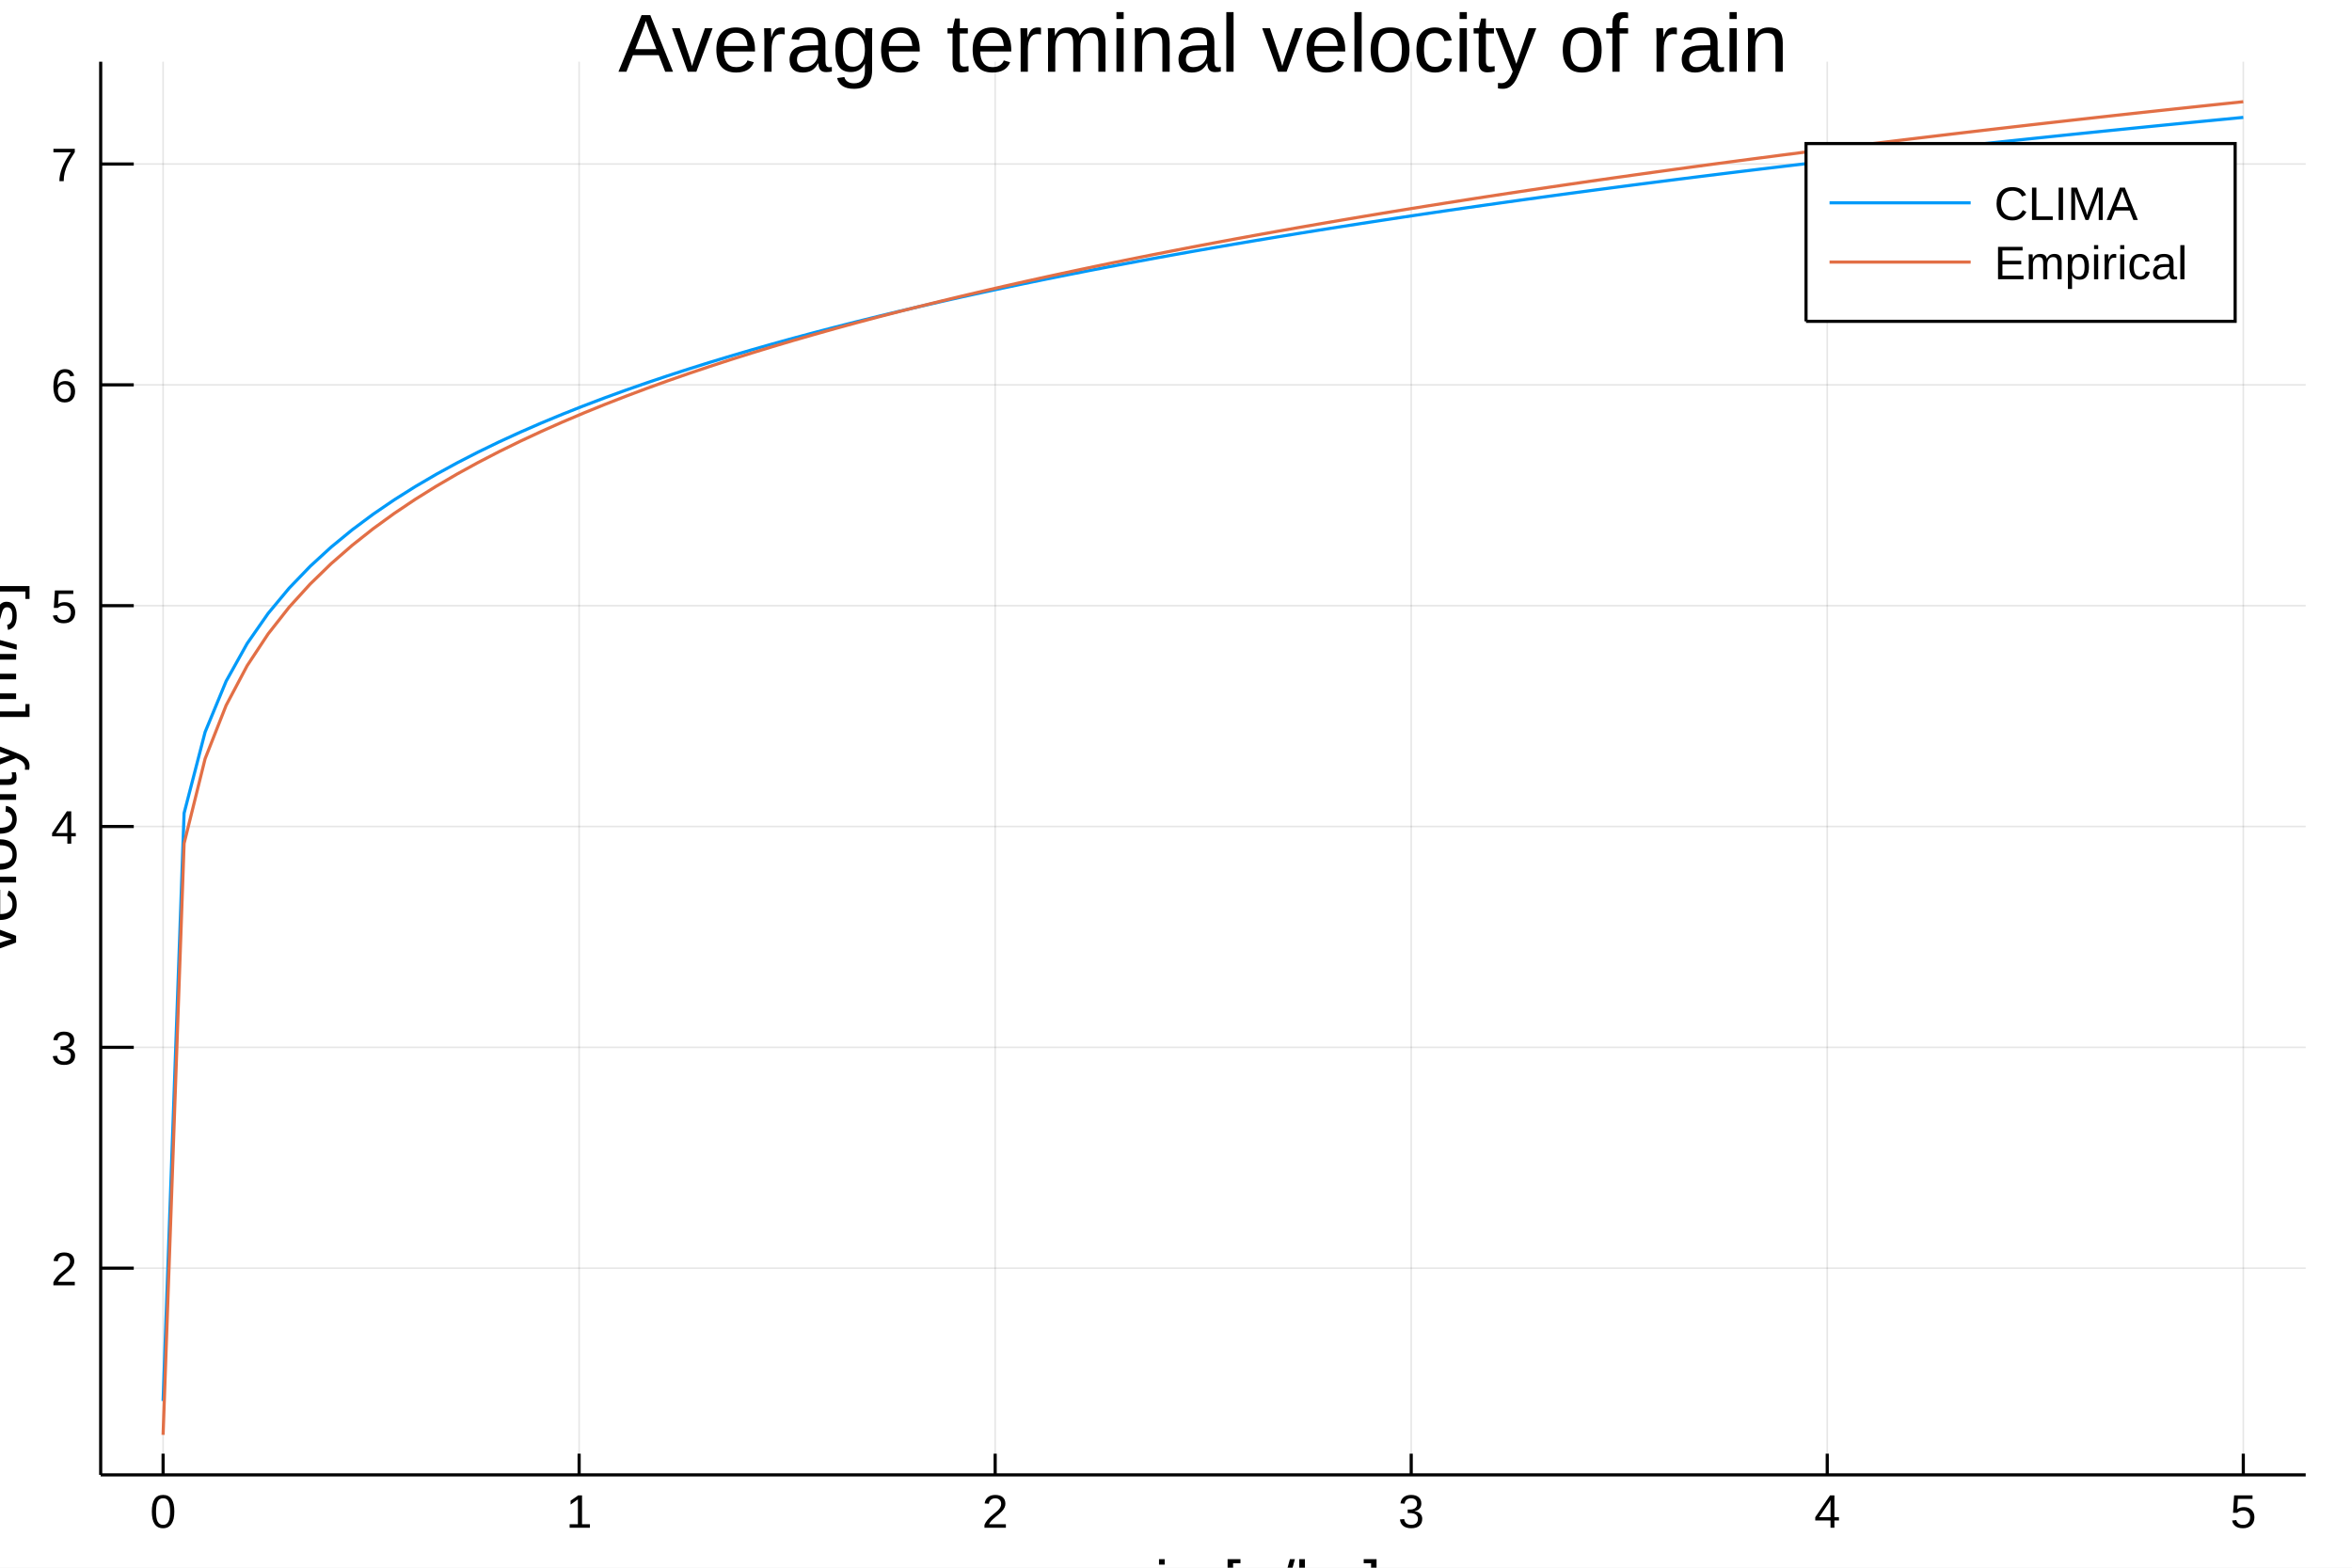
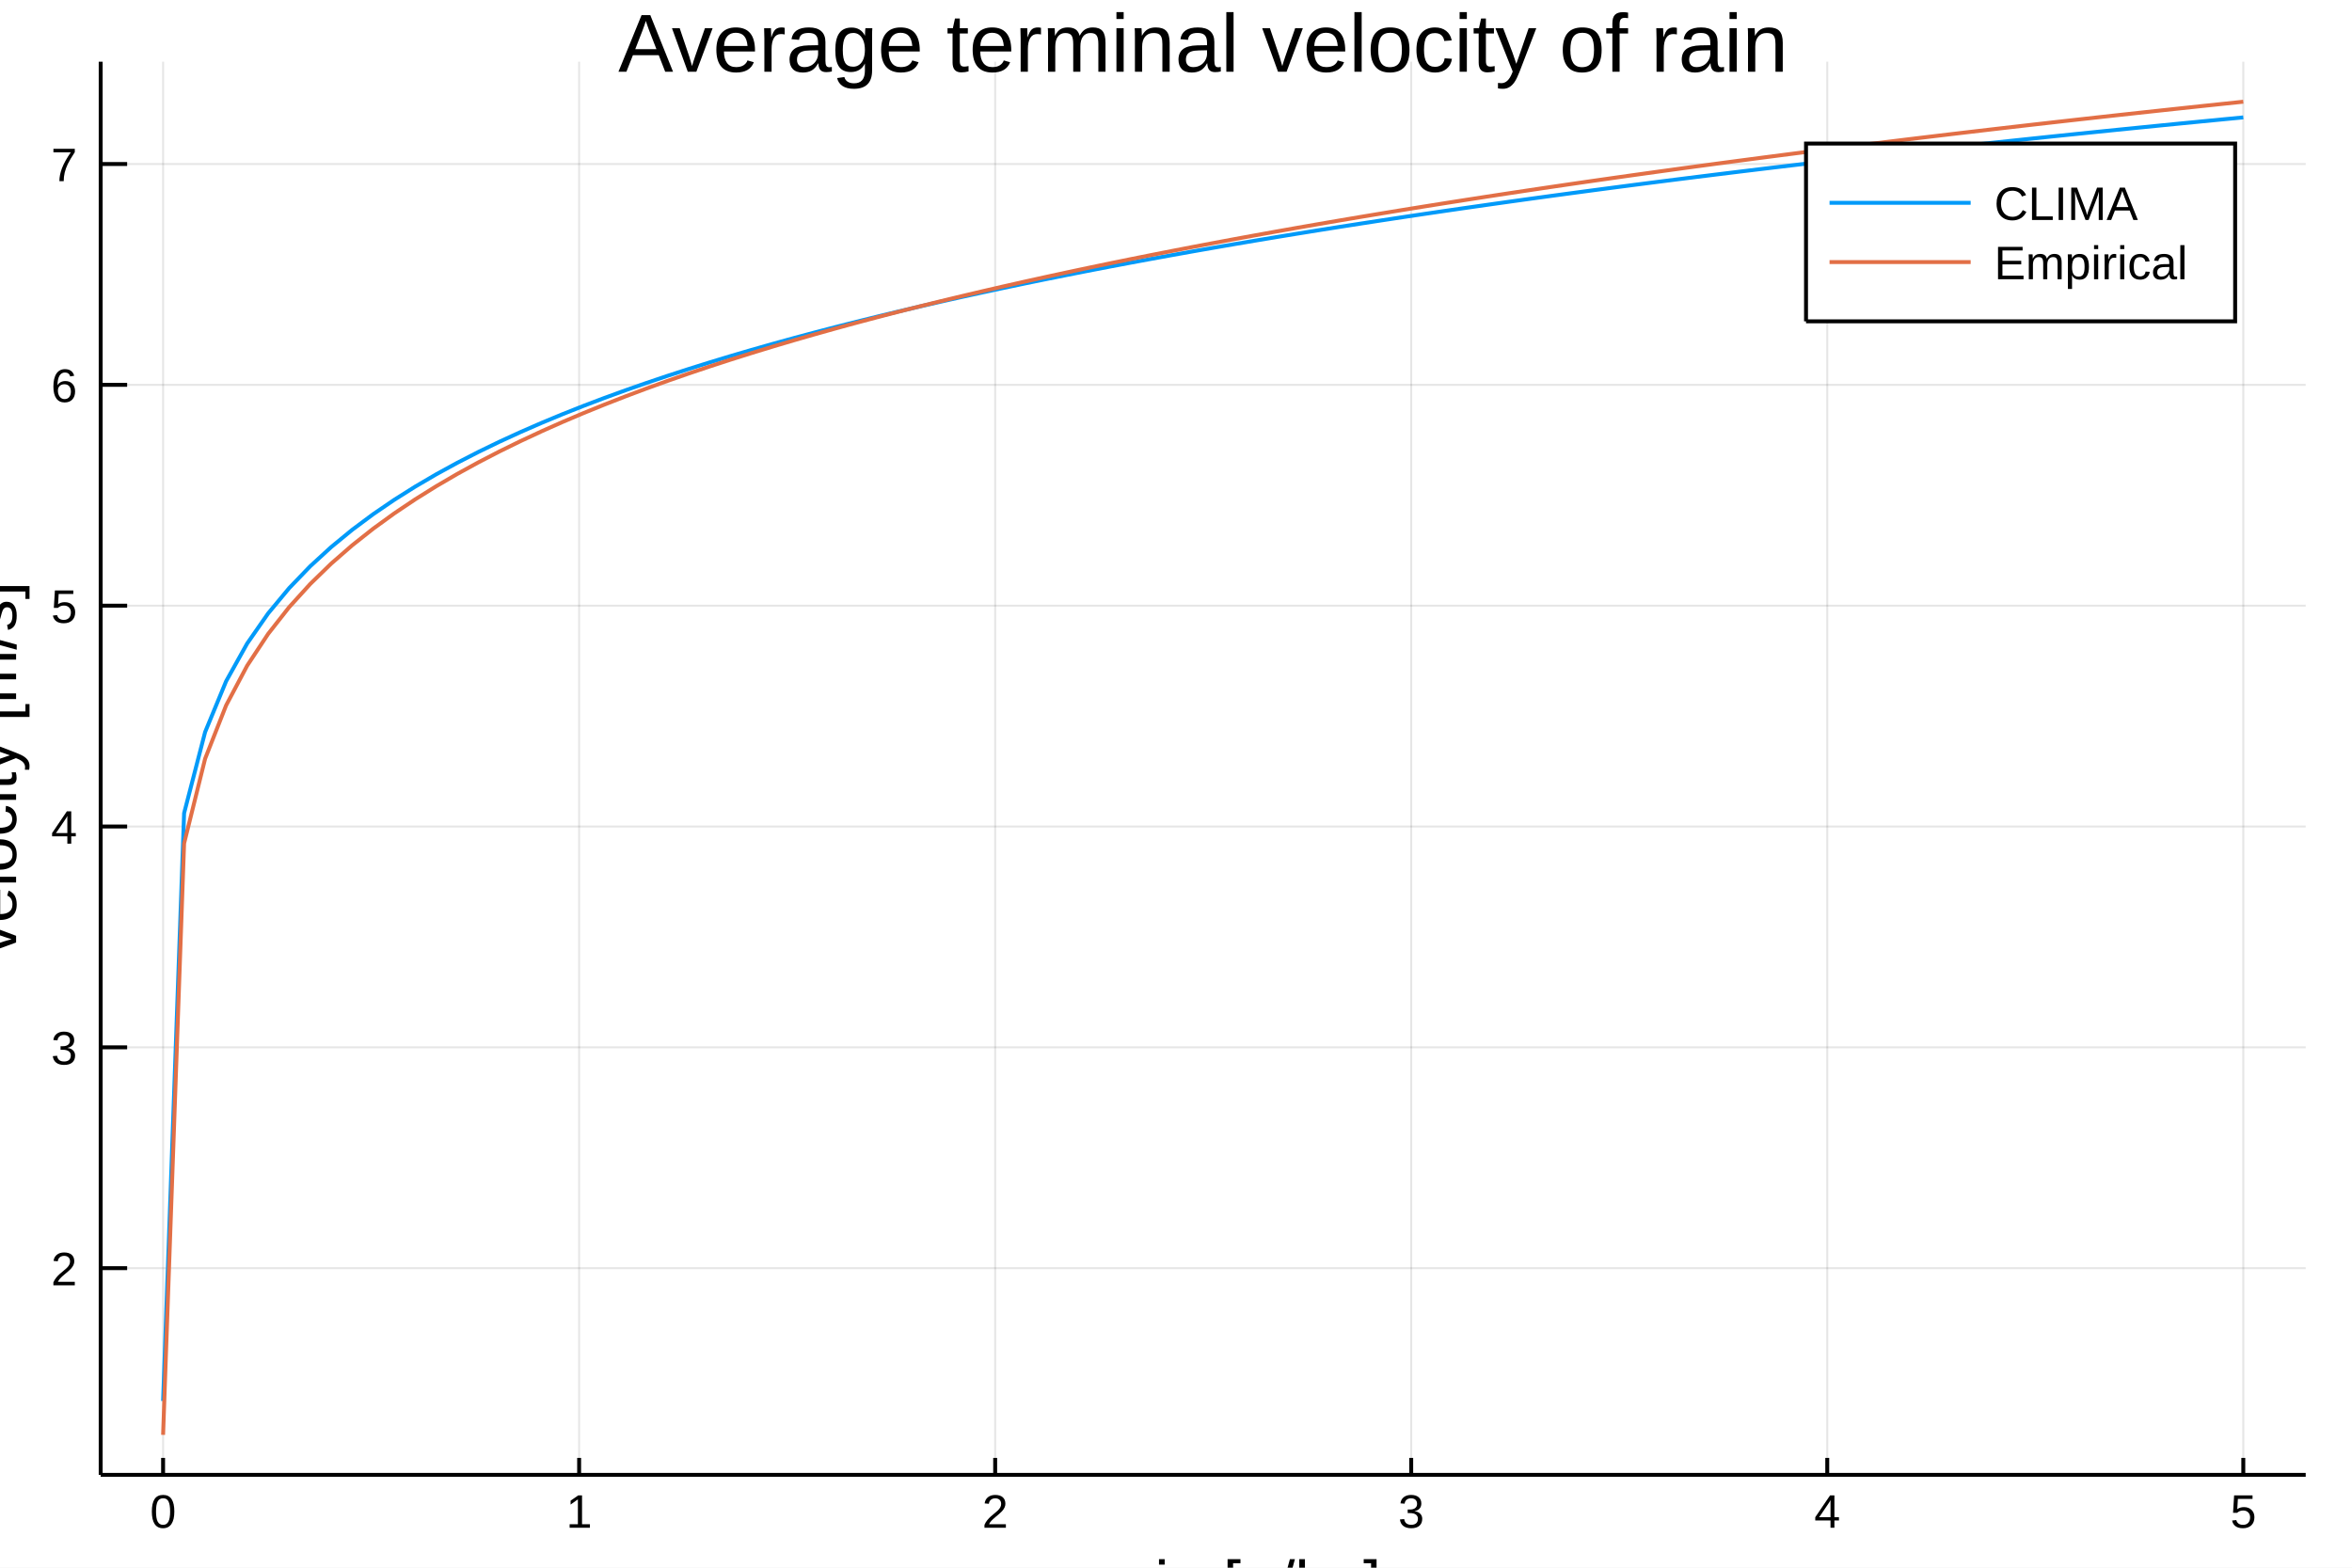
<svg xmlns="http://www.w3.org/2000/svg" width="600" height="400" viewBox="0 0 2400 1600">
  <defs>
-     <clipPath id="clip3800">
+     <clipPath id="clip8900">
      <rect x="0" y="0" width="2400" height="1600" />
    </clipPath>
  </defs>
-   <path clip-path="url(#clip3800)" d=" M0 1600 L2400 1600 L2400 0 L0 0  Z   " fill="#ffffff" fill-rule="evenodd" fill-opacity="1" />
+   <path clip-path="url(#clip8900)" d=" M0 1600 L2400 1600 L2400 0 L0 0  Z   " fill="#ffffff" fill-rule="evenodd" fill-opacity="1" />
  <defs>
-     <clipPath id="clip3801">
+     <clipPath id="clip8901">
      <rect x="480" y="0" width="1681" height="1600" />
    </clipPath>
  </defs>
-   <path clip-path="url(#clip3800)" d=" M102.74 1505.26 L2352.76 1505.26 L2352.76 62.992 L102.74 62.992  Z   " fill="#ffffff" fill-rule="evenodd" fill-opacity="1" />
+   <path clip-path="url(#clip8900)" d=" M102.74 1505.26 L2352.76 1505.26 L2352.76 62.992 L102.74 62.992  Z   " fill="#ffffff" fill-rule="evenodd" fill-opacity="1" />
  <defs>
-     <clipPath id="clip3802">
+     <clipPath id="clip8902">
      <rect x="102" y="62" width="2251" height="1443" />
    </clipPath>
  </defs>
-   <polyline clip-path="url(#clip3802)" style="stroke:#000000; stroke-width:1.6; stroke-opacity:0.1; fill:none" points="   166.416,1505.26 166.416,62.992    " />
-   <polyline clip-path="url(#clip3802)" style="stroke:#000000; stroke-width:1.6; stroke-opacity:0.1; fill:none" points="   590.948,1505.26 590.948,62.992    " />
-   <polyline clip-path="url(#clip3802)" style="stroke:#000000; stroke-width:1.6; stroke-opacity:0.1; fill:none" points="   1015.48,1505.26 1015.48,62.992    " />
-   <polyline clip-path="url(#clip3802)" style="stroke:#000000; stroke-width:1.6; stroke-opacity:0.1; fill:none" points="   1440.01,1505.26 1440.01,62.992    " />
-   <polyline clip-path="url(#clip3802)" style="stroke:#000000; stroke-width:1.6; stroke-opacity:0.1; fill:none" points="   1864.54,1505.26 1864.54,62.992    " />
-   <polyline clip-path="url(#clip3802)" style="stroke:#000000; stroke-width:1.6; stroke-opacity:0.1; fill:none" points="   2289.08,1505.26 2289.08,62.992    " />
-   <polyline clip-path="url(#clip3802)" style="stroke:#000000; stroke-width:1.6; stroke-opacity:0.1; fill:none" points="   102.74,1294.29 2352.76,1294.29    " />
-   <polyline clip-path="url(#clip3802)" style="stroke:#000000; stroke-width:1.6; stroke-opacity:0.1; fill:none" points="   102.74,1068.91 2352.76,1068.91    " />
-   <polyline clip-path="url(#clip3802)" style="stroke:#000000; stroke-width:1.6; stroke-opacity:0.1; fill:none" points="   102.74,843.53 2352.76,843.53    " />
-   <polyline clip-path="url(#clip3802)" style="stroke:#000000; stroke-width:1.6; stroke-opacity:0.1; fill:none" points="   102.74,618.153 2352.76,618.153    " />
-   <polyline clip-path="url(#clip3802)" style="stroke:#000000; stroke-width:1.6; stroke-opacity:0.1; fill:none" points="   102.74,392.775 2352.76,392.775    " />
-   <polyline clip-path="url(#clip3802)" style="stroke:#000000; stroke-width:1.6; stroke-opacity:0.1; fill:none" points="   102.74,167.397 2352.76,167.397    " />
-   <polyline clip-path="url(#clip3800)" style="stroke:#000000; stroke-width:3.2; stroke-opacity:1; fill:none" points="   102.74,1505.26 2352.76,1505.26    " />
-   <polyline clip-path="url(#clip3800)" style="stroke:#000000; stroke-width:3.2; stroke-opacity:1; fill:none" points="   102.74,1505.26 102.74,62.992    " />
-   <polyline clip-path="url(#clip3800)" style="stroke:#000000; stroke-width:3.2; stroke-opacity:1; fill:none" points="   166.416,1505.26 166.416,1483.63    " />
-   <polyline clip-path="url(#clip3800)" style="stroke:#000000; stroke-width:3.2; stroke-opacity:1; fill:none" points="   590.948,1505.26 590.948,1483.63    " />
-   <polyline clip-path="url(#clip3800)" style="stroke:#000000; stroke-width:3.2; stroke-opacity:1; fill:none" points="   1015.48,1505.26 1015.48,1483.63    " />
-   <polyline clip-path="url(#clip3800)" style="stroke:#000000; stroke-width:3.2; stroke-opacity:1; fill:none" points="   1440.01,1505.26 1440.01,1483.63    " />
-   <polyline clip-path="url(#clip3800)" style="stroke:#000000; stroke-width:3.2; stroke-opacity:1; fill:none" points="   1864.54,1505.26 1864.54,1483.63    " />
-   <polyline clip-path="url(#clip3800)" style="stroke:#000000; stroke-width:3.2; stroke-opacity:1; fill:none" points="   2289.08,1505.26 2289.08,1483.63    " />
-   <polyline clip-path="url(#clip3800)" style="stroke:#000000; stroke-width:3.2; stroke-opacity:1; fill:none" points="   102.74,1294.29 136.49,1294.29    " />
-   <polyline clip-path="url(#clip3800)" style="stroke:#000000; stroke-width:3.2; stroke-opacity:1; fill:none" points="   102.74,1068.91 136.49,1068.91    " />
-   <polyline clip-path="url(#clip3800)" style="stroke:#000000; stroke-width:3.2; stroke-opacity:1; fill:none" points="   102.74,843.53 136.49,843.53    " />
-   <polyline clip-path="url(#clip3800)" style="stroke:#000000; stroke-width:3.2; stroke-opacity:1; fill:none" points="   102.74,618.153 136.49,618.153    " />
-   <polyline clip-path="url(#clip3800)" style="stroke:#000000; stroke-width:3.2; stroke-opacity:1; fill:none" points="   102.74,392.775 136.49,392.775    " />
-   <polyline clip-path="url(#clip3800)" style="stroke:#000000; stroke-width:3.2; stroke-opacity:1; fill:none" points="   102.74,167.397 136.49,167.397    " />
-   <g clip-path="url(#clip3800)">
+   <polyline clip-path="url(#clip8902)" style="stroke:#000000; stroke-width:2; stroke-opacity:0.1; fill:none" points="   166.416,1505.26 166.416,62.992    " />
+   <polyline clip-path="url(#clip8902)" style="stroke:#000000; stroke-width:2; stroke-opacity:0.1; fill:none" points="   590.948,1505.26 590.948,62.992    " />
+   <polyline clip-path="url(#clip8902)" style="stroke:#000000; stroke-width:2; stroke-opacity:0.1; fill:none" points="   1015.48,1505.26 1015.48,62.992    " />
+   <polyline clip-path="url(#clip8902)" style="stroke:#000000; stroke-width:2; stroke-opacity:0.1; fill:none" points="   1440.01,1505.26 1440.01,62.992    " />
+   <polyline clip-path="url(#clip8902)" style="stroke:#000000; stroke-width:2; stroke-opacity:0.1; fill:none" points="   1864.54,1505.26 1864.54,62.992    " />
+   <polyline clip-path="url(#clip8902)" style="stroke:#000000; stroke-width:2; stroke-opacity:0.1; fill:none" points="   2289.08,1505.26 2289.08,62.992    " />
+   <polyline clip-path="url(#clip8902)" style="stroke:#000000; stroke-width:2; stroke-opacity:0.1; fill:none" points="   102.74,1294.29 2352.76,1294.29    " />
+   <polyline clip-path="url(#clip8902)" style="stroke:#000000; stroke-width:2; stroke-opacity:0.1; fill:none" points="   102.74,1068.91 2352.76,1068.91    " />
+   <polyline clip-path="url(#clip8902)" style="stroke:#000000; stroke-width:2; stroke-opacity:0.1; fill:none" points="   102.74,843.53 2352.76,843.53    " />
+   <polyline clip-path="url(#clip8902)" style="stroke:#000000; stroke-width:2; stroke-opacity:0.1; fill:none" points="   102.74,618.153 2352.76,618.153    " />
+   <polyline clip-path="url(#clip8902)" style="stroke:#000000; stroke-width:2; stroke-opacity:0.1; fill:none" points="   102.74,392.775 2352.76,392.775    " />
+   <polyline clip-path="url(#clip8902)" style="stroke:#000000; stroke-width:2; stroke-opacity:0.1; fill:none" points="   102.74,167.397 2352.76,167.397    " />
+   <polyline clip-path="url(#clip8900)" style="stroke:#000000; stroke-width:4; stroke-opacity:1; fill:none" points="   102.74,1505.26 2352.76,1505.26    " />
+   <polyline clip-path="url(#clip8900)" style="stroke:#000000; stroke-width:4; stroke-opacity:1; fill:none" points="   102.74,1505.26 102.74,62.992    " />
+   <polyline clip-path="url(#clip8900)" style="stroke:#000000; stroke-width:4; stroke-opacity:1; fill:none" points="   166.416,1505.26 166.416,1487.95    " />
+   <polyline clip-path="url(#clip8900)" style="stroke:#000000; stroke-width:4; stroke-opacity:1; fill:none" points="   590.948,1505.26 590.948,1487.95    " />
+   <polyline clip-path="url(#clip8900)" style="stroke:#000000; stroke-width:4; stroke-opacity:1; fill:none" points="   1015.48,1505.26 1015.48,1487.95    " />
+   <polyline clip-path="url(#clip8900)" style="stroke:#000000; stroke-width:4; stroke-opacity:1; fill:none" points="   1440.01,1505.26 1440.01,1487.95    " />
+   <polyline clip-path="url(#clip8900)" style="stroke:#000000; stroke-width:4; stroke-opacity:1; fill:none" points="   1864.54,1505.26 1864.54,1487.95    " />
+   <polyline clip-path="url(#clip8900)" style="stroke:#000000; stroke-width:4; stroke-opacity:1; fill:none" points="   2289.08,1505.26 2289.08,1487.95    " />
+   <polyline clip-path="url(#clip8900)" style="stroke:#000000; stroke-width:4; stroke-opacity:1; fill:none" points="   102.74,1294.29 129.74,1294.29    " />
+   <polyline clip-path="url(#clip8900)" style="stroke:#000000; stroke-width:4; stroke-opacity:1; fill:none" points="   102.74,1068.91 129.74,1068.91    " />
+   <polyline clip-path="url(#clip8900)" style="stroke:#000000; stroke-width:4; stroke-opacity:1; fill:none" points="   102.74,843.53 129.74,843.53    " />
+   <polyline clip-path="url(#clip8900)" style="stroke:#000000; stroke-width:4; stroke-opacity:1; fill:none" points="   102.74,618.153 129.74,618.153    " />
+   <polyline clip-path="url(#clip8900)" style="stroke:#000000; stroke-width:4; stroke-opacity:1; fill:none" points="   102.74,392.775 129.74,392.775    " />
+   <polyline clip-path="url(#clip8900)" style="stroke:#000000; stroke-width:4; stroke-opacity:1; fill:none" points="   102.74,167.397 129.74,167.397    " />
+   <g clip-path="url(#clip8900)">
    <text style="fill:#000000; fill-opacity:1; font-family:Arial,Helvetica Neue,Helvetica,sans-serif; font-size:48px; text-anchor:middle;" transform="rotate(0, 166.416, 1559.26)" x="166.416" y="1559.26">0</text>
  </g>
-   <g clip-path="url(#clip3800)">
+   <g clip-path="url(#clip8900)">
    <text style="fill:#000000; fill-opacity:1; font-family:Arial,Helvetica Neue,Helvetica,sans-serif; font-size:48px; text-anchor:middle;" transform="rotate(0, 590.948, 1559.26)" x="590.948" y="1559.26">1</text>
  </g>
-   <g clip-path="url(#clip3800)">
+   <g clip-path="url(#clip8900)">
    <text style="fill:#000000; fill-opacity:1; font-family:Arial,Helvetica Neue,Helvetica,sans-serif; font-size:48px; text-anchor:middle;" transform="rotate(0, 1015.48, 1559.26)" x="1015.48" y="1559.26">2</text>
  </g>
-   <g clip-path="url(#clip3800)">
+   <g clip-path="url(#clip8900)">
    <text style="fill:#000000; fill-opacity:1; font-family:Arial,Helvetica Neue,Helvetica,sans-serif; font-size:48px; text-anchor:middle;" transform="rotate(0, 1440.01, 1559.26)" x="1440.01" y="1559.26">3</text>
  </g>
-   <g clip-path="url(#clip3800)">
+   <g clip-path="url(#clip8900)">
    <text style="fill:#000000; fill-opacity:1; font-family:Arial,Helvetica Neue,Helvetica,sans-serif; font-size:48px; text-anchor:middle;" transform="rotate(0, 1864.54, 1559.26)" x="1864.54" y="1559.26">4</text>
  </g>
-   <g clip-path="url(#clip3800)">
+   <g clip-path="url(#clip8900)">
    <text style="fill:#000000; fill-opacity:1; font-family:Arial,Helvetica Neue,Helvetica,sans-serif; font-size:48px; text-anchor:middle;" transform="rotate(0, 2289.08, 1559.26)" x="2289.08" y="1559.26">5</text>
  </g>
-   <g clip-path="url(#clip3800)">
+   <g clip-path="url(#clip8900)">
    <text style="fill:#000000; fill-opacity:1; font-family:Arial,Helvetica Neue,Helvetica,sans-serif; font-size:48px; text-anchor:end;" transform="rotate(0, 78.7402, 1311.79)" x="78.74" y="1311.79">2</text>
  </g>
-   <g clip-path="url(#clip3800)">
+   <g clip-path="url(#clip8900)">
    <text style="fill:#000000; fill-opacity:1; font-family:Arial,Helvetica Neue,Helvetica,sans-serif; font-size:48px; text-anchor:end;" transform="rotate(0, 78.7402, 1086.41)" x="78.74" y="1086.41">3</text>
  </g>
-   <g clip-path="url(#clip3800)">
+   <g clip-path="url(#clip8900)">
    <text style="fill:#000000; fill-opacity:1; font-family:Arial,Helvetica Neue,Helvetica,sans-serif; font-size:48px; text-anchor:end;" transform="rotate(0, 78.7402, 861.03)" x="78.74" y="861.03">4</text>
  </g>
-   <g clip-path="url(#clip3800)">
+   <g clip-path="url(#clip8900)">
    <text style="fill:#000000; fill-opacity:1; font-family:Arial,Helvetica Neue,Helvetica,sans-serif; font-size:48px; text-anchor:end;" transform="rotate(0, 78.7402, 635.653)" x="78.74" y="635.653">5</text>
  </g>
-   <g clip-path="url(#clip3800)">
+   <g clip-path="url(#clip8900)">
    <text style="fill:#000000; fill-opacity:1; font-family:Arial,Helvetica Neue,Helvetica,sans-serif; font-size:48px; text-anchor:end;" transform="rotate(0, 78.7402, 410.275)" x="78.74" y="410.275">6</text>
  </g>
-   <g clip-path="url(#clip3800)">
+   <g clip-path="url(#clip8900)">
    <text style="fill:#000000; fill-opacity:1; font-family:Arial,Helvetica Neue,Helvetica,sans-serif; font-size:48px; text-anchor:end;" transform="rotate(0, 78.7402, 184.897)" x="78.74" y="184.897">7</text>
  </g>
-   <g clip-path="url(#clip3800)">
+   <g clip-path="url(#clip8900)">
    <text style="fill:#000000; fill-opacity:1; font-family:Arial,Helvetica Neue,Helvetica,sans-serif; font-size:84px; text-anchor:middle;" transform="rotate(0, 1227.75, 73.2)" x="1227.75" y="73.2">Average terminal velocity of rain</text>
  </g>
-   <g clip-path="url(#clip3800)">
+   <g clip-path="url(#clip8900)">
    <text style="fill:#000000; fill-opacity:1; font-family:Arial,Helvetica Neue,Helvetica,sans-serif; font-size:66px; text-anchor:middle;" transform="rotate(0, 1227.75, 1639.12)" x="1227.75" y="1639.12">q_rain [g/kg]</text>
  </g>
-   <g clip-path="url(#clip3800)">
+   <g clip-path="url(#clip8900)">
    <text style="fill:#000000; fill-opacity:1; font-family:Arial,Helvetica Neue,Helvetica,sans-serif; font-size:66px; text-anchor:middle;" transform="rotate(-90, 16.4157, 784.126)" x="16.416" y="784.126">velocity [m/s]</text>
  </g>
-   <polyline clip-path="url(#clip3802)" style="stroke:#009af9; stroke-width:3.2; stroke-opacity:1; fill:none" points="   166.42,1429.87 187.861,829.938 209.302,747.126 230.743,695.249 252.184,656.814 273.625,626.034 295.066,600.24 316.507,577.967 337.948,558.324 359.389,540.724    380.83,524.758 402.271,510.133 423.712,496.629 445.153,484.076 466.593,472.341 488.034,461.317 509.475,450.919 530.916,441.075 552.357,431.725 573.798,422.82    595.239,414.315 616.68,406.174 638.121,398.366 659.562,390.863 681.003,383.639 702.444,376.675 723.885,369.95 745.326,363.447 766.767,357.152 788.208,351.051    809.649,345.131 831.09,339.382 852.531,333.792 873.972,328.354 895.413,323.057 916.854,317.895 938.295,312.861 959.736,307.948 981.177,303.149 1002.62,298.46    1024.06,293.875 1045.5,289.389 1066.94,284.997 1088.38,280.697 1109.82,276.482 1131.26,272.351 1152.7,268.3 1174.15,264.325 1195.59,260.423 1217.03,256.591    1238.47,252.828 1259.91,249.129 1281.35,245.494 1302.79,241.919 1324.23,238.403 1345.67,234.944 1367.11,231.538 1388.56,228.186 1410,224.885 1431.44,221.633    1452.88,218.429 1474.32,215.272 1495.76,212.159 1517.2,209.091 1538.64,206.064 1560.08,203.079 1581.52,200.133 1602.97,197.226 1624.41,194.357 1645.85,191.525    1667.29,188.728 1688.73,185.966 1710.17,183.238 1731.61,180.543 1753.05,177.88 1774.49,175.248 1795.93,172.647 1817.37,170.076 1838.82,167.534 1860.26,165.02    1881.7,162.533 1903.14,160.074 1924.58,157.641 1946.02,155.234 1967.46,152.852 1988.9,150.495 2010.34,148.162 2031.78,145.853 2053.23,143.567 2074.67,141.303    2096.11,139.062 2117.55,136.842 2138.99,134.644 2160.43,132.466 2181.87,130.309 2203.31,128.171 2224.75,126.054 2246.19,123.955 2267.64,121.875 2289.08,119.814       " />
-   <polyline clip-path="url(#clip3802)" style="stroke:#e26f46; stroke-width:3.2; stroke-opacity:1; fill:none" points="   166.42,1464.44 187.861,860.805 209.302,774.35 230.743,719.906 252.184,679.434 273.625,646.945 295.066,619.664 316.507,596.071 337.948,575.234 359.389,556.541    380.83,539.567 402.271,524.003 423.712,509.618 445.153,496.236 466.593,483.718 488.034,471.95 509.475,460.843 530.916,450.321 552.357,440.322 573.798,430.792    595.239,421.687 616.68,412.968 638.121,404.601 659.562,396.557 681.003,388.81 702.444,381.337 723.885,374.119 745.326,367.137 766.767,360.376 788.208,353.82    809.649,347.458 831.09,341.276 852.531,335.264 873.972,329.413 895.413,323.713 916.854,318.157 938.295,312.736 959.736,307.444 981.177,302.275 1002.62,297.222    1024.06,292.279 1045.5,287.443 1066.94,282.707 1088.38,278.069 1109.82,273.522 1131.26,269.064 1152.7,264.691 1174.15,260.4 1195.59,256.187 1217.03,252.049    1238.47,247.984 1259.91,243.988 1281.35,240.06 1302.79,236.196 1324.23,232.395 1345.67,228.655 1367.11,224.973 1388.56,221.347 1410,217.776 1431.44,214.258    1452.88,210.791 1474.32,207.374 1495.76,204.004 1517.2,200.682 1538.64,197.405 1560.08,194.172 1581.52,190.982 1602.97,187.833 1624.41,184.725 1645.85,181.656    1667.29,178.625 1688.73,175.631 1710.17,172.674 1731.61,169.752 1753.05,166.865 1774.49,164.011 1795.93,161.189 1817.37,158.4 1838.82,155.642 1860.26,152.914    1881.7,150.217 1903.14,147.548 1924.58,144.907 1946.02,142.294 1967.46,139.709 1988.9,137.149 2010.34,134.616 2031.78,132.108 2053.23,129.625 2074.67,127.166    2096.11,124.731 2117.55,122.32 2138.99,119.931 2160.43,117.564 2181.87,115.22 2203.31,112.897 2224.75,110.595 2246.19,108.313 2267.64,106.052 2289.08,103.811       " />
-   <path clip-path="url(#clip3800)" d=" M1842.88 327.952 L2280.76 327.952 L2280.76 146.512 L1842.88 146.512  Z   " fill="#ffffff" fill-rule="evenodd" fill-opacity="1" />
-   <polyline clip-path="url(#clip3800)" style="stroke:#000000; stroke-width:3.2; stroke-opacity:1; fill:none" points="   1842.88,327.952 2280.76,327.952 2280.76,146.512 1842.88,146.512 1842.88,327.952    " />
-   <polyline clip-path="url(#clip3800)" style="stroke:#009af9; stroke-width:3.2; stroke-opacity:1; fill:none" points="   1866.88,206.992 2010.88,206.992    " />
-   <g clip-path="url(#clip3800)">
+   <polyline clip-path="url(#clip8902)" style="stroke:#009af9; stroke-width:4; stroke-opacity:1; fill:none" points="   166.42,1429.87 187.861,829.938 209.302,747.126 230.743,695.249 252.184,656.814 273.625,626.034 295.066,600.24 316.507,577.967 337.948,558.324 359.389,540.724    380.83,524.758 402.271,510.133 423.712,496.629 445.153,484.076 466.593,472.341 488.034,461.317 509.475,450.919 530.916,441.075 552.357,431.725 573.798,422.82    595.239,414.315 616.68,406.174 638.121,398.366 659.562,390.863 681.003,383.639 702.444,376.675 723.885,369.95 745.326,363.447 766.767,357.152 788.208,351.051    809.649,345.131 831.09,339.382 852.531,333.792 873.972,328.354 895.413,323.057 916.854,317.895 938.295,312.861 959.736,307.948 981.177,303.149 1002.62,298.46    1024.06,293.875 1045.5,289.389 1066.94,284.997 1088.38,280.697 1109.82,276.482 1131.26,272.351 1152.7,268.3 1174.15,264.325 1195.59,260.423 1217.03,256.591    1238.47,252.828 1259.91,249.129 1281.35,245.494 1302.79,241.919 1324.23,238.403 1345.67,234.944 1367.11,231.538 1388.56,228.186 1410,224.885 1431.44,221.633    1452.88,218.429 1474.32,215.272 1495.76,212.159 1517.2,209.091 1538.64,206.064 1560.08,203.079 1581.52,200.133 1602.97,197.226 1624.41,194.357 1645.85,191.525    1667.29,188.728 1688.73,185.966 1710.17,183.238 1731.61,180.543 1753.05,177.88 1774.49,175.248 1795.93,172.647 1817.37,170.076 1838.82,167.534 1860.26,165.02    1881.7,162.533 1903.14,160.074 1924.58,157.641 1946.02,155.234 1967.46,152.852 1988.9,150.495 2010.34,148.162 2031.78,145.853 2053.23,143.567 2074.67,141.303    2096.11,139.062 2117.55,136.842 2138.99,134.644 2160.43,132.466 2181.87,130.309 2203.31,128.171 2224.75,126.054 2246.19,123.955 2267.64,121.875 2289.08,119.814       " />
+   <polyline clip-path="url(#clip8902)" style="stroke:#e26f46; stroke-width:4; stroke-opacity:1; fill:none" points="   166.42,1464.44 187.861,860.805 209.302,774.35 230.743,719.906 252.184,679.434 273.625,646.945 295.066,619.664 316.507,596.071 337.948,575.234 359.389,556.541    380.83,539.567 402.271,524.003 423.712,509.618 445.153,496.236 466.593,483.718 488.034,471.95 509.475,460.843 530.916,450.321 552.357,440.322 573.798,430.792    595.239,421.687 616.68,412.968 638.121,404.601 659.562,396.557 681.003,388.81 702.444,381.337 723.885,374.119 745.326,367.137 766.767,360.376 788.208,353.82    809.649,347.458 831.09,341.276 852.531,335.264 873.972,329.413 895.413,323.713 916.854,318.157 938.295,312.736 959.736,307.444 981.177,302.275 1002.62,297.222    1024.06,292.279 1045.5,287.443 1066.94,282.707 1088.38,278.069 1109.82,273.522 1131.26,269.064 1152.7,264.691 1174.15,260.4 1195.59,256.187 1217.03,252.049    1238.47,247.984 1259.91,243.988 1281.35,240.06 1302.79,236.196 1324.23,232.395 1345.67,228.655 1367.11,224.973 1388.56,221.347 1410,217.776 1431.44,214.258    1452.88,210.791 1474.32,207.374 1495.76,204.004 1517.2,200.682 1538.64,197.405 1560.08,194.172 1581.52,190.982 1602.97,187.833 1624.41,184.725 1645.85,181.656    1667.29,178.625 1688.73,175.631 1710.17,172.674 1731.61,169.752 1753.05,166.865 1774.49,164.011 1795.93,161.189 1817.37,158.4 1838.82,155.642 1860.26,152.914    1881.7,150.217 1903.14,147.548 1924.58,144.907 1946.02,142.294 1967.46,139.709 1988.9,137.149 2010.34,134.616 2031.78,132.108 2053.23,129.625 2074.67,127.166    2096.11,124.731 2117.55,122.32 2138.99,119.931 2160.43,117.564 2181.87,115.22 2203.31,112.897 2224.75,110.595 2246.19,108.313 2267.64,106.052 2289.08,103.811       " />
+   <path clip-path="url(#clip8900)" d=" M1842.88 327.952 L2280.76 327.952 L2280.76 146.512 L1842.88 146.512  Z   " fill="#ffffff" fill-rule="evenodd" fill-opacity="1" />
+   <polyline clip-path="url(#clip8900)" style="stroke:#000000; stroke-width:4; stroke-opacity:1; fill:none" points="   1842.88,327.952 2280.76,327.952 2280.76,146.512 1842.88,146.512 1842.88,327.952    " />
+   <polyline clip-path="url(#clip8900)" style="stroke:#009af9; stroke-width:4; stroke-opacity:1; fill:none" points="   1866.88,206.992 2010.88,206.992    " />
+   <g clip-path="url(#clip8900)">
    <text style="fill:#000000; fill-opacity:1; font-family:Arial,Helvetica Neue,Helvetica,sans-serif; font-size:48px; text-anchor:start;" transform="rotate(0, 2034.88, 224.492)" x="2034.88" y="224.492">CLIMA</text>
  </g>
-   <polyline clip-path="url(#clip3800)" style="stroke:#e26f46; stroke-width:3.2; stroke-opacity:1; fill:none" points="   1866.88,267.472 2010.88,267.472    " />
-   <g clip-path="url(#clip3800)">
+   <polyline clip-path="url(#clip8900)" style="stroke:#e26f46; stroke-width:4; stroke-opacity:1; fill:none" points="   1866.88,267.472 2010.88,267.472    " />
+   <g clip-path="url(#clip8900)">
    <text style="fill:#000000; fill-opacity:1; font-family:Arial,Helvetica Neue,Helvetica,sans-serif; font-size:48px; text-anchor:start;" transform="rotate(0, 2034.88, 284.972)" x="2034.88" y="284.972">Empirical</text>
  </g>
</svg>
